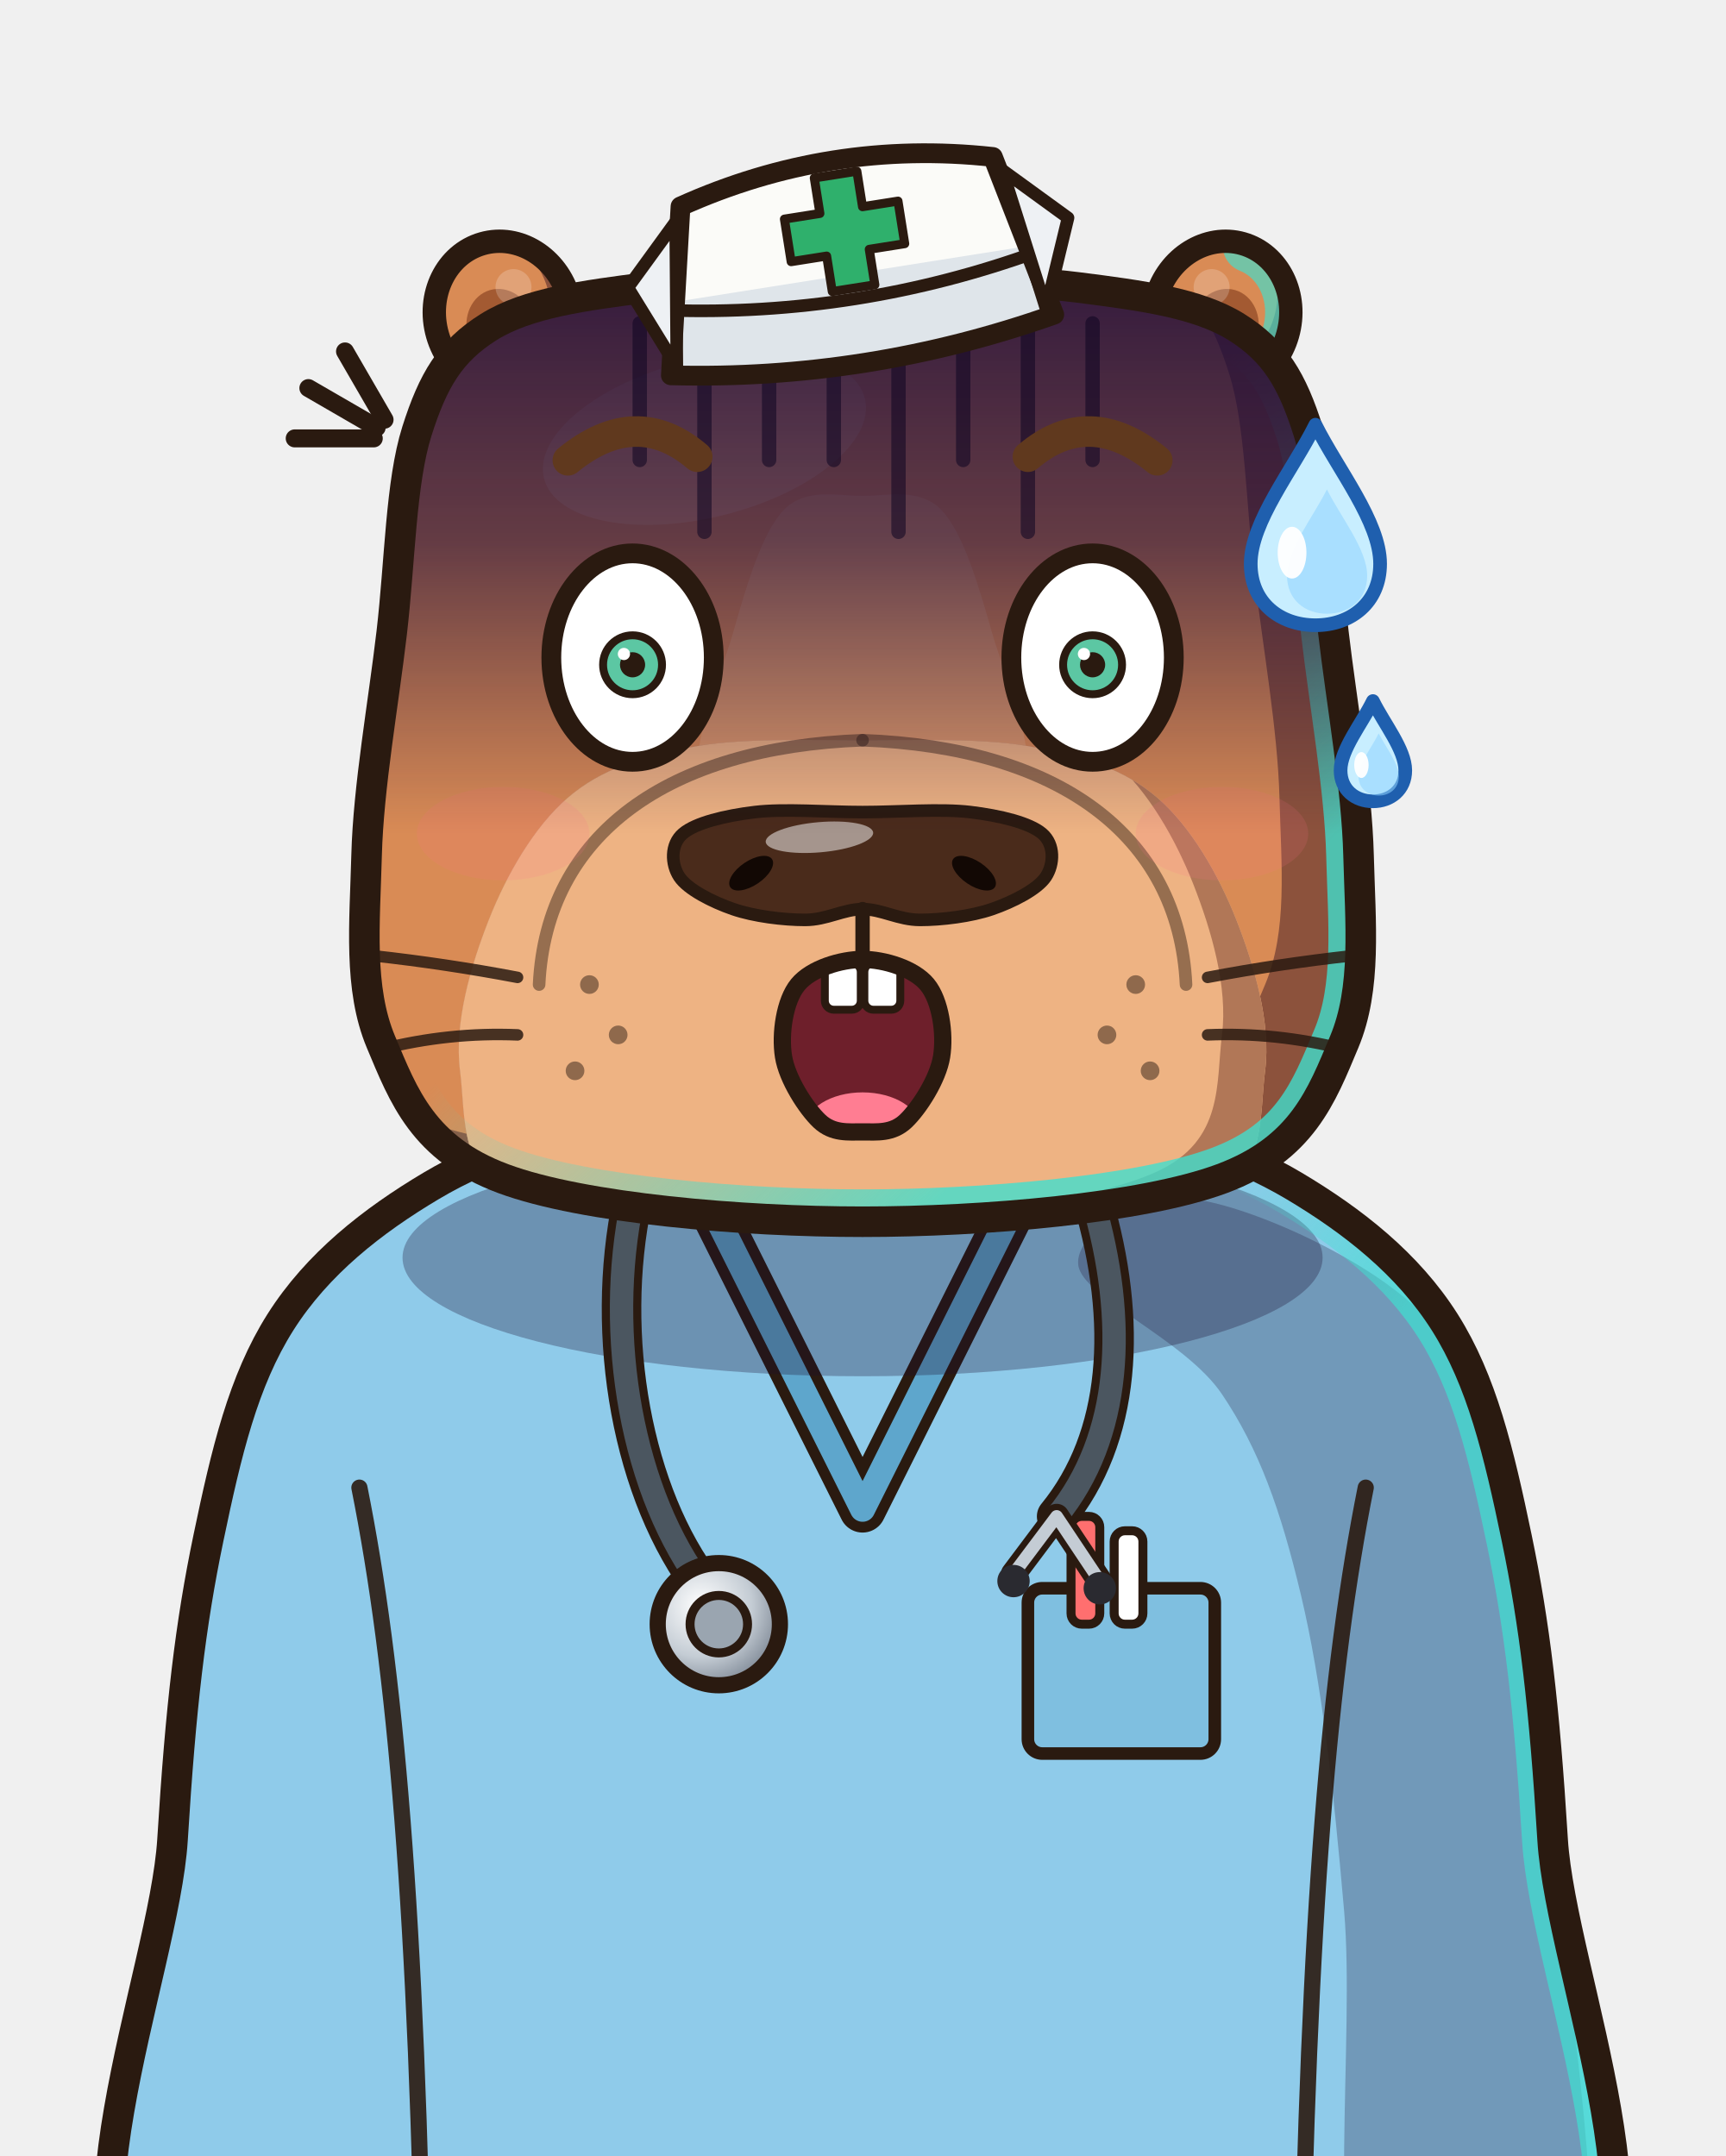
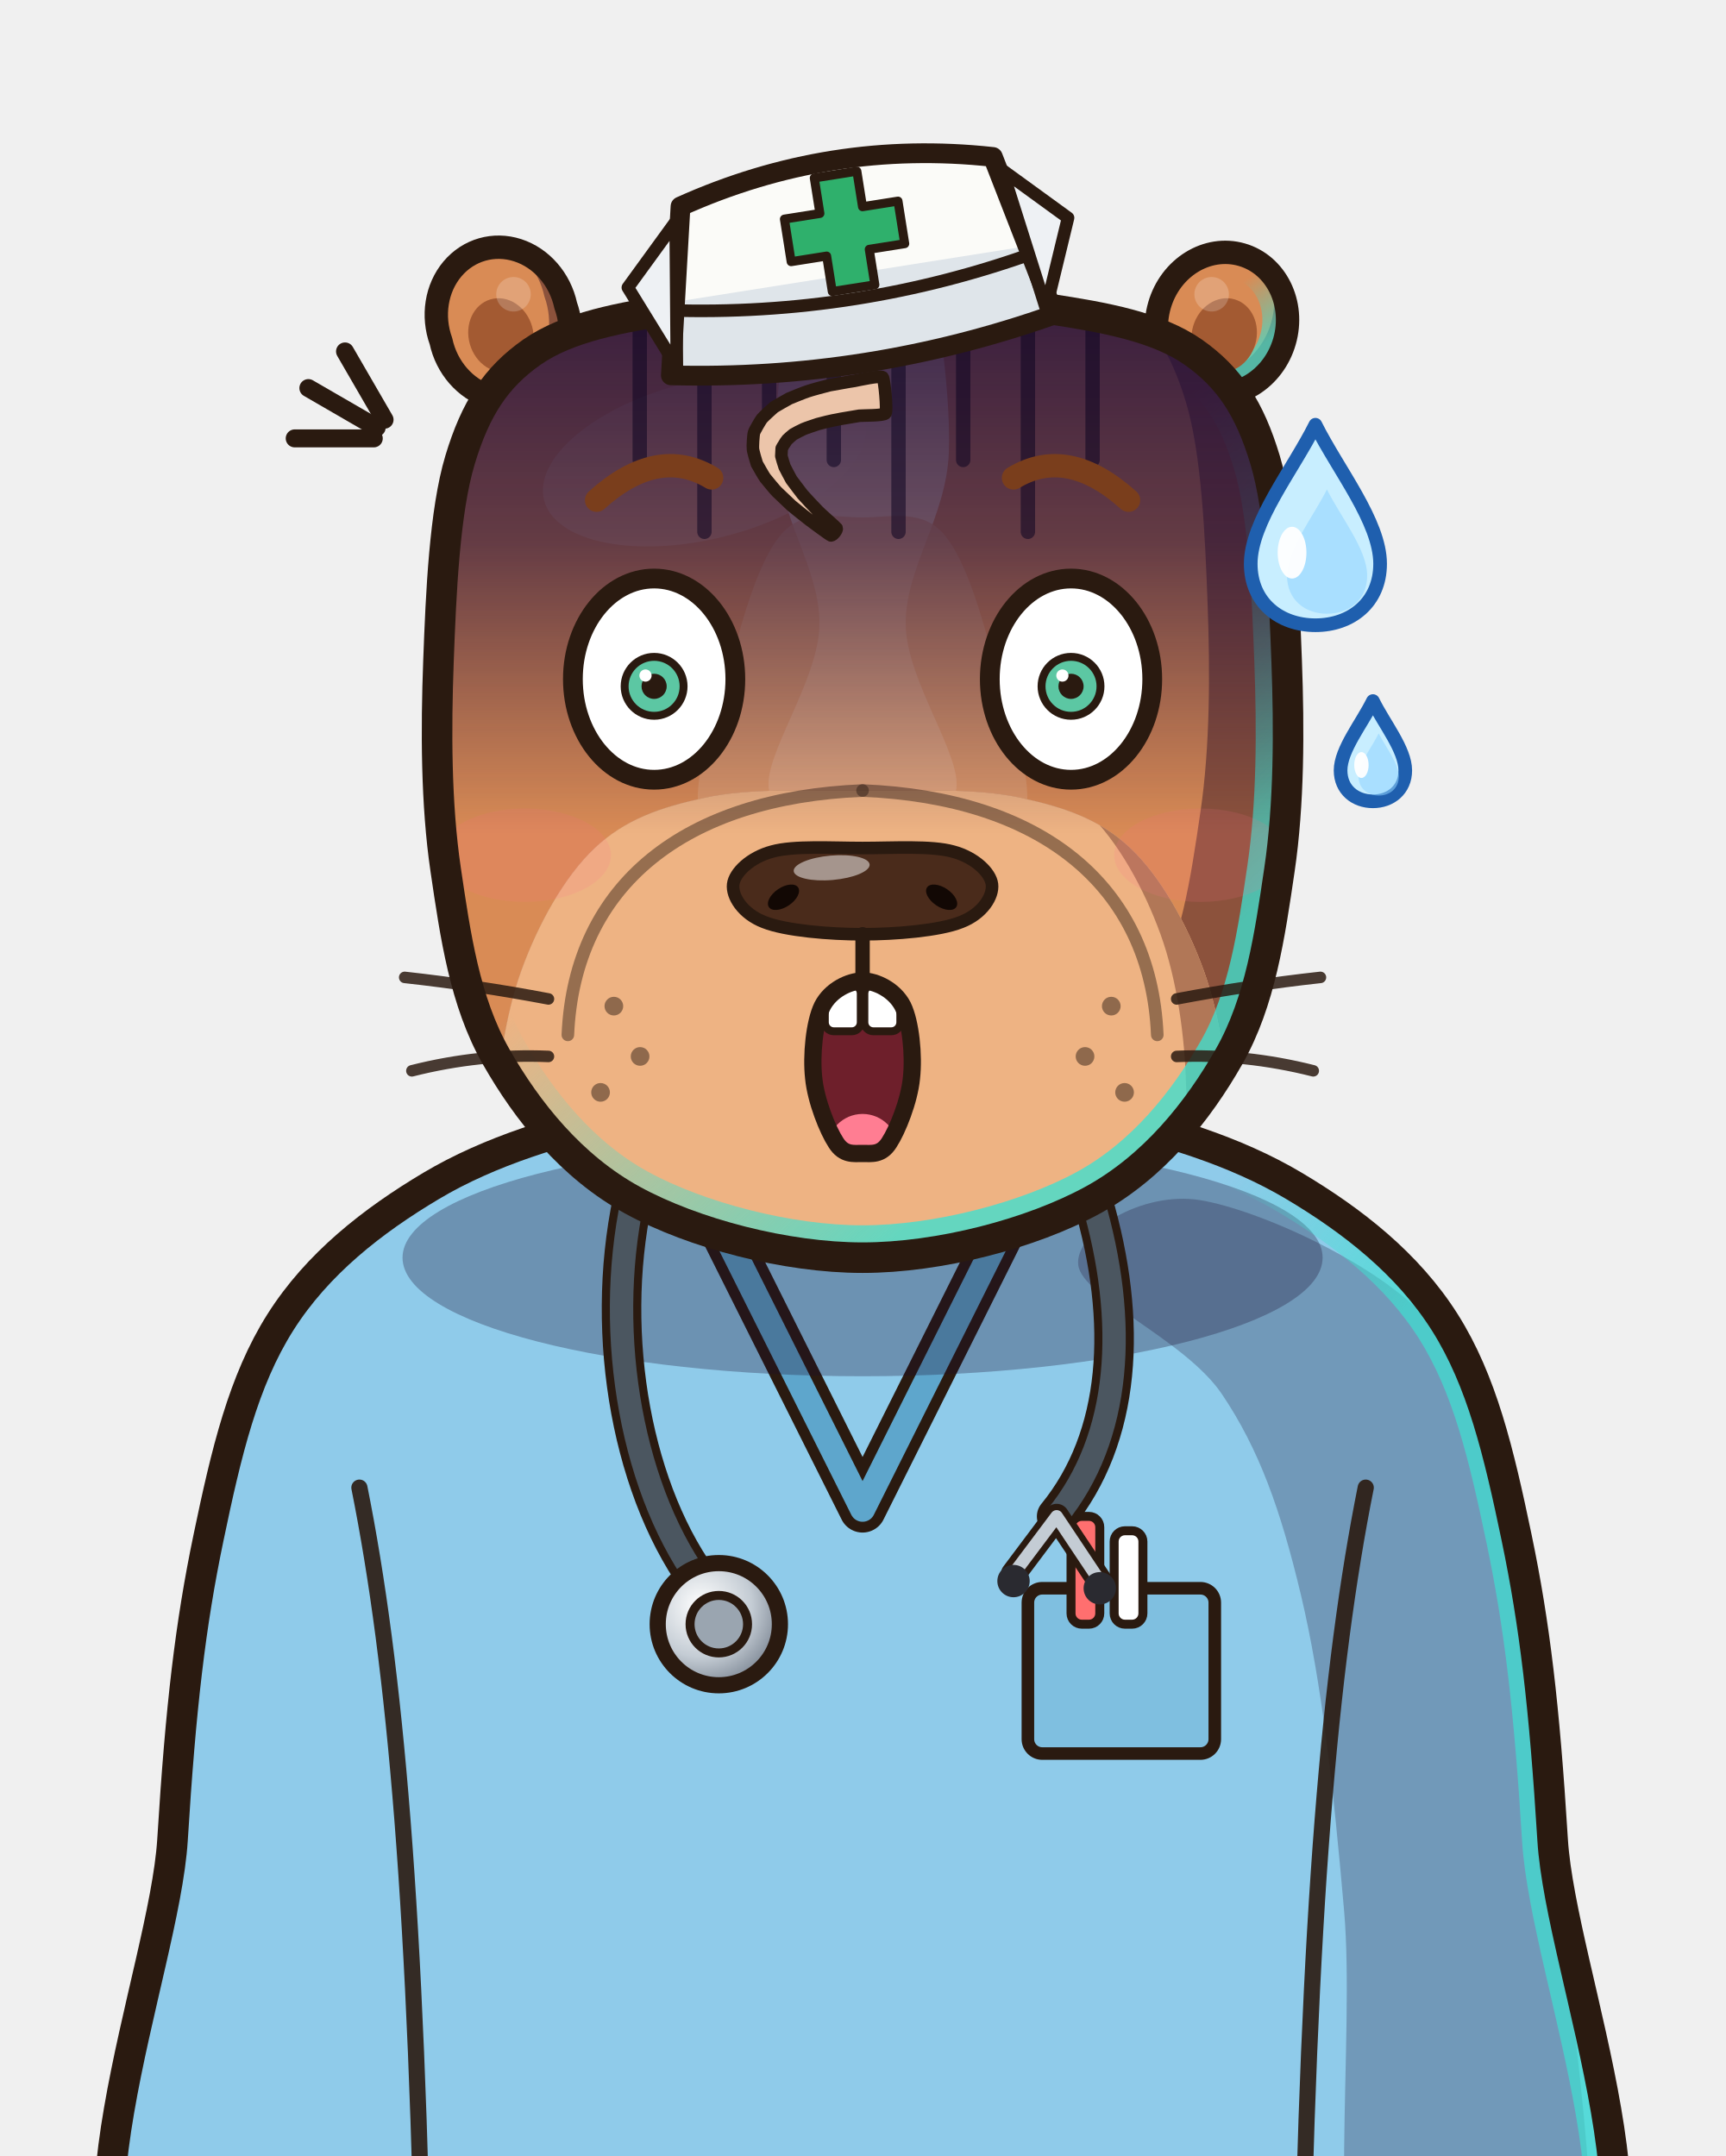
<svg xmlns="http://www.w3.org/2000/svg" width="480" height="600" viewBox="0 0 480 600">
  <defs>
    <linearGradient id="l1" x1="0" y1="0" x2="0" y2="1">
      <stop offset="0" stop-color="#0e4a36" />
      <stop offset="0.50" stop-color="#33b98c" />
      <stop offset="1" stop-color="#85d5ba" />
    </linearGradient>
    <clipPath id="k2">
      <path d="M240,292C261.3,292 284,293.7 304,298C324,302.3 343.7,308.3 360,318C376.3,327.7 391.7,339.7 402,356C412.3,372.3 417,392 422,416C427,440 429.7,462.7 432,500C434.3,537.3 468,616.7 436,640C404,663.3 305.3,640 240,640C174.7,640 76,663.3 44,640C12,616.7 45.7,537.3 48,500C50.3,462.7 53,440 58,416C63,392 67.7,372.3 78,356C88.3,339.7 103.7,327.7 120,318C136.3,308.3 156,302.3 176,298C196,293.7 218.7,292 240,292Z" />
    </clipPath>
    <linearGradient id="l3" x1="290" y1="300" x2="420" y2="400" gradientUnits="userSpaceOnUse">
      <stop offset="0" stop-color="#3ee0d0" stop-opacity="0.00" />
      <stop offset="0.30" stop-color="#3ee0d0" stop-opacity="0.00" />
      <stop offset="0.68" stop-color="#3ee0d0" stop-opacity="0.70" />
      <stop offset="1" stop-color="#3ee0d0" stop-opacity="0.70" />
    </linearGradient>
    <radialGradient id="r4" cx="0.35" cy="0.35" r="0.70">
      <stop offset="0" stop-color="#ffffff" />
      <stop offset="0.60" stop-color="#c4ccd4" />
      <stop offset="1" stop-color="#7d8794" />
    </radialGradient>
    <clipPath id="k5">
-       <path d="M121,82 A19 21 0 1 0 159,82 A19 21 0 1 0 121,82Z" />
+       <path d="M122,84 A18.1 19.9 0 1 0 158.1,84 A18.1 19.9 0 1 0 122,84Z" />
    </clipPath>
    <clipPath id="k6">
-       <path d="M321,82 A19 21 0 1 0 359,82 A19 21 0 1 0 321,82Z" />
+       <path d="M321.9,84 A18.1 19.9 0 1 0 358.1,84 A18.1 19.9 0 1 0 321.9,84Z" />
    </clipPath>
-     <clipPath id="k7">
-       <path d="M240,72C260,72 282.7,71.8 300,74C317.3,76.2 333.3,78.3 344,85C354.7,91.7 359.5,99.8 364,114C368.5,128.2 368.7,150.3 371,170C373.3,189.7 377.5,213 378,232C378.5,251 380.3,269 374,284C367.7,299 362.3,313.7 340,322C317.7,330.3 273.3,334 240,334C206.7,334 162.3,330.3 140,322C117.7,313.7 112.3,299 106,284C99.7,269 101.5,251 102,232C102.5,213 106.7,189.7 109,170C111.3,150.3 111.5,128.2 116,114C120.5,99.8 125.3,91.7 136,85C146.7,78.3 162.7,76.2 180,74C197.3,71.8 220,72 240,72Z" />
+     <linearGradient id="l7" x1="321.9" y1="64" x2="358.1" y2="92" gradientUnits="userSpaceOnUse">
+       <stop offset="0" stop-color="#3ee0d0" stop-opacity="0.00" />
+       <stop offset="0.45" stop-color="#3ee0d0" stop-opacity="0.00" />
+       <stop offset="0.83" stop-color="#3ee0d0" stop-opacity="0.70" />
+       <stop offset="1" stop-color="#3ee0d0" stop-opacity="0.70" />
+     </linearGradient>
+     <clipPath id="k8">
+       <path d="M240,78C257.3,78 276.7,77.7 292,80C307.3,82.3 322,85 332,92C342,99 347.7,107.7 352,122C356.3,136.3 357.3,159 358,178C358.7,197 358.7,217.7 356,236C353.3,254.3 350.7,272.7 342,288C333.3,303.3 321,318.7 304,328C287,337.3 261.3,344 240,344C218.7,344 193,337.3 176,328C159,318.7 146.7,303.3 138,288C129.3,272.7 126.7,254.3 124,236C121.3,217.7 121.3,197 122,178C122.7,159 123.7,136.3 128,122C132.3,107.7 138,99 148,92C158,85 172.7,82.3 188,80C203.3,77.7 222.7,78 240,78Z" />
    </clipPath>
-     <clipPath id="k8">
-       <path d="M240,200C256,200 274.3,199.3 288,202C301.7,204.7 312.7,208 322,216C331.3,224 339,237.3 344,250C349,262.7 353.7,278.7 352,292C350.3,305.3 352.7,321.3 334,330C315.3,338.7 271.3,344 240,344C208.7,344 164.7,338.7 146,330C127.3,321.3 129.7,305.3 128,292C126.3,278.7 131,262.7 136,250C141,237.3 148.7,224 158,216C167.3,208 178.3,204.7 192,202C205.7,199.3 224,200 240,200Z" />
+     <clipPath id="k9">
+       <path d="M240,214C254.6,214 271.5,213.3 283.9,216C296.3,218.7 306,222 314.5,230C323,238 330.3,251.3 334.9,264C339.5,276.7 341.7,292.7 342,306C342.3,319.3 353.9,335.3 336.9,344C319.9,352.7 272.3,358 240,358C207.7,358 160.1,352.7 143.1,344C126.1,335.3 137.7,319.3 138,306C138.3,292.7 140.5,276.7 145.1,264C149.7,251.3 157,238 165.5,230C174,222 183.7,218.7 196.1,216C208.5,213.3 225.4,214 240,214Z" />
    </clipPath>
-     <linearGradient id="l9" x1="150" y1="100" x2="360" y2="330" gradientUnits="userSpaceOnUse">
+     <linearGradient id="l10" x1="150" y1="100" x2="360" y2="330" gradientUnits="userSpaceOnUse">
      <stop offset="0" stop-color="#3ee0d0" stop-opacity="0.00" />
      <stop offset="0.40" stop-color="#3ee0d0" stop-opacity="0.00" />
      <stop offset="0.78" stop-color="#3ee0d0" stop-opacity="0.78" />
      <stop offset="1" stop-color="#3ee0d0" stop-opacity="0.78" />
    </linearGradient>
-     <clipPath id="k10">
-       <path d="M240,261C246,261 254.3,263.5 258,268C261.7,272.5 263,281.7 262,288C261,294.3 255.7,302.5 252,306C248.3,309.5 244,309 240,309C236,309 231.7,309.5 228,306C224.3,302.5 219,294.3 218,288C217,281.7 218.3,272.5 222,268C225.7,263.5 234,261 240,261Z" />
+     <clipPath id="k11">
+       <path d="M240,267C243.7,267 248.9,269.5 251.2,274C253.4,278.5 254.3,287.7 253.6,294C253,300.3 249.7,308.5 247.4,312C245.2,315.5 242.5,315 240,315C237.5,315 234.8,315.5 232.6,312C230.3,308.5 227,300.3 226.4,294C225.7,287.7 226.6,278.5 228.8,274C231.1,269.5 236.3,267 240,267Z" />
    </clipPath>
-     <linearGradient id="l11" x1="0" y1="64" x2="0" y2="226" gradientUnits="userSpaceOnUse">
+     <linearGradient id="l12" x1="0" y1="64" x2="0" y2="226" gradientUnits="userSpaceOnUse">
      <stop offset="0" stop-color="#1d0b3a" stop-opacity="0.90" />
      <stop offset="0.50" stop-color="#1d0b3a" stop-opacity="0.62" />
      <stop offset="1" stop-color="#1d0b3a" stop-opacity="0.00" />
    </linearGradient>
-     <clipPath id="k12">
+     <clipPath id="k13">
      <path d="M186,100 L196,54 Q240,42 284,54 L294,100 Q240,110 186,100 Z" />
    </clipPath>
  </defs>
  <g transform="translate(0 12)">
    <path d="M240,292C261.3,292 284,293.7 304,298C324,302.3 343.7,308.3 360,318C376.3,327.7 391.7,339.7 402,356C412.3,372.3 417,392 422,416C427,440 429.7,462.7 432,500C434.3,537.3 468,616.7 436,640C404,663.3 305.3,640 240,640C174.7,640 76,663.3 44,640C12,616.7 45.7,537.3 48,500C50.3,462.7 53,440 58,416C63,392 67.7,372.3 78,356C88.3,339.7 103.7,327.7 120,318C136.3,308.3 156,302.3 176,298C196,293.7 218.7,292 240,292Z" fill="#d98b55" />
    <g clip-path="url(#k2)">
      <rect x="-40" y="280" width="560" height="380" fill="#8fcbea" />
      <path d="M196,320 L240,408 L284,320" fill="none" stroke="#2a1a10" stroke-width="13" stroke-linejoin="round" stroke-linecap="round" />
      <path d="M196,320 L240,408 L284,320" fill="none" stroke="#5ea6cc" stroke-width="7" stroke-linejoin="round" stroke-linecap="round" />
      <rect x="286" y="430" width="52" height="46" rx="4" fill="#7fbfe0" stroke="#2a1a10" stroke-width="3.5" stroke-linejoin="round" stroke-linecap="round" />
      <rect x="298" y="410" width="8" height="30" rx="3" fill="#ff6f6f" stroke="#2a1a10" stroke-width="2.5" stroke-linejoin="round" stroke-linecap="round" />
      <rect x="310" y="414" width="8" height="26" rx="3" fill="#ffffff" stroke="#2a1a10" stroke-width="2.5" stroke-linejoin="round" stroke-linecap="round" />
      <path d="M334,322C350.3,324.7 383.7,339.7 398,356C412.3,372.3 414.3,396 420,420C425.7,444 428.7,463.3 432,500C435.3,536.7 448.7,616.7 440,640C431.3,663.3 391,660 380,640C369,620 377,554.7 374,520C371,485.3 367.7,456 362,432C356.3,408 350.3,391.3 340,376C329.7,360.7 301,349 300,340C299,331 317.7,319.3 334,322Z" fill="#1a0c2e" opacity="0.26" />
      <ellipse cx="240" cy="338" rx="128" ry="33" fill="#1a0c2e" opacity="0.30" />
      <path d="M380,402 C370,452 364,520 362,640" fill="none" stroke="#2a1a10" stroke-width="4.5" stroke-linejoin="round" stroke-linecap="round" opacity="0.90" />
      <path d="M100,402 C110,452 116,520 118,640" fill="none" stroke="#2a1a10" stroke-width="4.5" stroke-linejoin="round" stroke-linecap="round" opacity="0.90" />
      <path d="M240,292C261.3,292 284,293.7 304,298C324,302.3 343.7,308.3 360,318C376.3,327.7 391.7,339.7 402,356C412.3,372.3 417,392 422,416C427,440 429.7,462.7 432,500C434.3,537.3 468,616.7 436,640C404,663.3 305.3,640 240,640C174.7,640 76,663.3 44,640C12,616.7 45.7,537.3 48,500C50.3,462.7 53,440 58,416C63,392 67.7,372.3 78,356C88.3,339.7 103.7,327.7 120,318C136.3,308.3 156,302.3 176,298C196,293.7 218.7,292 240,292Z" fill="none" stroke="url(#l3)" stroke-width="17" stroke-linejoin="round" stroke-linecap="round" />
    </g>
    <path d="M240,292C261.3,292 284,293.7 304,298C324,302.3 343.7,308.3 360,318C376.3,327.7 391.7,339.7 402,356C412.3,372.3 417,392 422,416C427,440 429.7,462.7 432,500C434.3,537.3 468,616.7 436,640C404,663.3 305.3,640 240,640C174.7,640 76,663.3 44,640C12,616.7 45.7,537.3 48,500C50.3,462.7 53,440 58,416C63,392 67.7,372.3 78,356C88.3,339.7 103.7,327.7 120,318C136.3,308.3 156,302.3 176,298C196,293.7 218.7,292 240,292Z" fill="none" stroke="#2a1a10" stroke-width="8.5" stroke-linejoin="round" stroke-linecap="round" />
    <path d="M176,322 C168,360 176,404 196,430" fill="none" stroke="#2a1a10" stroke-width="11" stroke-linejoin="round" stroke-linecap="round" />
    <path d="M176,322 C168,360 176,404 196,430" fill="none" stroke="#4b5660" stroke-width="6.5" stroke-linejoin="round" stroke-linecap="round" />
    <path d="M304,322 C314,356 312,388 294,410" fill="none" stroke="#2a1a10" stroke-width="11" stroke-linejoin="round" stroke-linecap="round" />
    <path d="M304,322 C314,356 312,388 294,410" fill="none" stroke="#4b5660" stroke-width="6.5" stroke-linejoin="round" stroke-linecap="round" />
    <circle cx="200" cy="440" r="17" fill="url(#r4)" stroke="#2a1a10" stroke-width="4.5" stroke-linejoin="round" stroke-linecap="round" />
    <circle cx="200" cy="440" r="8" fill="#9aa5b0" stroke="#2a1a10" stroke-width="2.5" stroke-linejoin="round" stroke-linecap="round" />
    <path d="M294,410 L282,426 M294,410 L306,428" fill="none" stroke="#2a1a10" stroke-width="7" stroke-linejoin="round" stroke-linecap="round" />
    <path d="M294,410 L282,426 M294,410 L306,428" fill="none" stroke="#c4ccd4" stroke-width="3.5" stroke-linejoin="round" stroke-linecap="round" />
    <circle cx="282" cy="428" r="4.5" fill="#2a2a30" />
    <circle cx="306" cy="430" r="4.5" fill="#2a2a30" />
    <g transform="translate(0 -6) rotate(0 240 340)">
-       <g transform="rotate(-16 140 82)">
-         <ellipse cx="140" cy="82" rx="19" ry="21" fill="#8c523c" />
+       <g transform="rotate(-16 140 84)">
+         <path d="M122,84 A18.1 19.9 0 1 0 158.1,84 A18.1 19.9 0 1 0 122,84Z" fill="#8c523c" />
        <g clip-path="url(#k5)">
-           <ellipse cx="135" cy="78" rx="19" ry="21" fill="#d98b55" />
+           <path d="M122,84 A18.1 19.9 0 1 0 158.1,84 A18.1 19.9 0 1 0 122,84Z" fill="#d98b55" transform="translate(-5 -4)" />
        </g>
-         <ellipse cx="140" cy="82" rx="19" ry="21" fill="none" stroke="#2a1a10" stroke-width="6.5" stroke-linejoin="round" stroke-linecap="round" />
-         <ellipse cx="138.5" cy="85" rx="9.5" ry="11" fill="#a35a32" />
-         <ellipse cx="145" cy="75" rx="5" ry="5" fill="#ffffff" opacity="0.20" />
+         <path d="M122,84 A18.1 19.9 0 1 0 158.1,84 A18.1 19.9 0 1 0 122,84Z" fill="none" stroke="#2a1a10" stroke-width="6.5" stroke-linejoin="round" stroke-linecap="round" />
+         <ellipse cx="138.5" cy="87" rx="9" ry="10.4" fill="#a35a32" />
+         <ellipse cx="145" cy="77" rx="4.8" ry="4.8" fill="#ffffff" opacity="0.20" />
      </g>
-       <g transform="rotate(16 340 82)">
-         <ellipse cx="340" cy="82" rx="19" ry="21" fill="#8c523c" />
+       <g transform="rotate(16 340 84)">
+         <path d="M321.9,84 A18.1 19.9 0 1 0 358.1,84 A18.1 19.9 0 1 0 321.9,84Z" fill="#8c523c" />
        <g clip-path="url(#k6)">
-           <ellipse cx="335" cy="78" rx="19" ry="21" fill="#d98b55" />
+           <path d="M321.9,84 A18.1 19.9 0 1 0 358.1,84 A18.1 19.9 0 1 0 321.9,84Z" fill="#d98b55" transform="translate(-5 -4)" />
+           <path d="M321.9,84 A18.1 19.9 0 1 0 358.1,84 A18.1 19.9 0 1 0 321.9,84Z" fill="none" stroke="url(#l7)" stroke-width="14" stroke-linejoin="round" stroke-linecap="round" />
        </g>
-         <g clip-path="url(#k6)">
-           <path d="M342,61 A19 21 0 0 1 350,100" fill="none" stroke="#3ee0d0" stroke-width="15" stroke-linejoin="round" stroke-linecap="round" opacity="0.65" />
-         </g>
-         <ellipse cx="340" cy="82" rx="19" ry="21" fill="none" stroke="#2a1a10" stroke-width="6.5" stroke-linejoin="round" stroke-linecap="round" />
-         <ellipse cx="341.5" cy="85" rx="9.5" ry="11" fill="#a35a32" />
-         <ellipse cx="335" cy="75" rx="5" ry="5" fill="#ffffff" opacity="0.20" />
+         <path d="M321.9,84 A18.1 19.9 0 1 0 358.1,84 A18.1 19.9 0 1 0 321.9,84Z" fill="none" stroke="#2a1a10" stroke-width="6.5" stroke-linejoin="round" stroke-linecap="round" />
+         <ellipse cx="341.5" cy="87" rx="9" ry="10.4" fill="#a35a32" />
+         <ellipse cx="335" cy="77" rx="4.8" ry="4.8" fill="#ffffff" opacity="0.20" />
      </g>
-       <path d="M240,72C260,72 282.7,71.8 300,74C317.3,76.2 333.3,78.3 344,85C354.7,91.7 359.5,99.8 364,114C368.5,128.2 368.7,150.3 371,170C373.3,189.7 377.5,213 378,232C378.5,251 380.3,269 374,284C367.7,299 362.3,313.7 340,322C317.7,330.3 273.3,334 240,334C206.7,334 162.3,330.3 140,322C117.7,313.7 112.3,299 106,284C99.7,269 101.5,251 102,232C102.5,213 106.7,189.7 109,170C111.3,150.3 111.5,128.2 116,114C120.5,99.8 125.3,91.7 136,85C146.7,78.3 162.7,76.2 180,74C197.3,71.8 220,72 240,72Z" fill="#8c523c" />
-       <g clip-path="url(#k7)">
-         <path d="M240,72C260,72 282.7,71.8 300,74C317.3,76.2 333.3,78.3 344,85C354.7,91.7 359.5,99.8 364,114C368.5,128.2 368.7,150.3 371,170C373.3,189.7 377.5,213 378,232C378.5,251 380.3,269 374,284C367.7,299 362.3,313.7 340,322C317.7,330.3 273.3,334 240,334C206.7,334 162.3,330.3 140,322C117.7,313.7 112.3,299 106,284C99.7,269 101.5,251 102,232C102.5,213 106.7,189.7 109,170C111.3,150.3 111.5,128.2 116,114C120.5,99.8 125.3,91.7 136,85C146.7,78.3 162.7,76.2 180,74C197.3,71.8 220,72 240,72Z" fill="#d98b55" transform="translate(-22 -16)" />
-         <ellipse cx="196" cy="116" rx="46" ry="22" fill="#ffffff" opacity="0.16" transform="rotate(-14 196 116)" />
+       <path d="M240,78C257.3,78 276.7,77.7 292,80C307.3,82.3 322,85 332,92C342,99 347.7,107.7 352,122C356.3,136.3 357.3,159 358,178C358.7,197 358.7,217.7 356,236C353.3,254.3 350.7,272.7 342,288C333.3,303.3 321,318.7 304,328C287,337.3 261.3,344 240,344C218.7,344 193,337.3 176,328C159,318.7 146.7,303.3 138,288C129.3,272.7 126.7,254.3 124,236C121.3,217.7 121.3,197 122,178C122.7,159 123.7,136.3 128,122C132.3,107.7 138,99 148,92C158,85 172.7,82.3 188,80C203.3,77.7 222.7,78 240,78Z" fill="#8c523c" />
+       <g clip-path="url(#k8)">
+         <path d="M240,78C257.3,78 276.7,77.7 292,80C307.3,82.3 322,85 332,92C342,99 347.7,107.7 352,122C356.3,136.3 357.3,159 358,178C358.7,197 358.7,217.7 356,236C353.3,254.3 350.7,272.7 342,288C333.3,303.3 321,318.7 304,328C287,337.3 261.3,344 240,344C218.7,344 193,337.3 176,328C159,318.7 146.7,303.3 138,288C129.3,272.7 126.7,254.3 124,236C121.3,217.7 121.3,197 122,178C122.7,159 123.7,136.3 128,122C132.3,107.7 138,99 148,92C158,85 172.7,82.3 188,80C203.3,77.7 222.7,78 240,78Z" fill="#d98b55" transform="translate(-22 -16)" />
+         <ellipse cx="196" cy="122" rx="46" ry="22" fill="#ffffff" opacity="0.16" transform="rotate(-14 196 122)" />
+         <path d="M240,56C245.3,56 252,49.3 256,60C260,70.7 264.7,102 264,120C263.3,138 251.7,152.3 252,168C252.3,183.7 268,204.7 266,214C264,223.3 248.7,224 240,224C231.3,224 216,223.3 214,214C212,204.7 227.7,183.7 228,168C228.3,152.3 216.7,138 216,120C215.3,102 220,70.7 224,60C228,49.3 234.7,56 240,56Z" fill="#ecc5aa" opacity="0.90" />
      </g>
-       <g clip-path="url(#k7)">
-         <path d="M240,132C247.3,132 256,129.7 262,136C268,142.3 272.3,157 276,170C279.7,183 290,205.3 284,214C278,222.7 254.7,222 240,222C225.3,222 202,222.7 196,214C190,205.3 200.3,183 204,170C207.7,157 212,142.3 218,136C224,129.7 232.7,132 240,132Z" fill="#df9e70" opacity="0.75" />
+       <g clip-path="url(#k8)">
+         <path d="M240,138C247.3,138 256,135.7 262,142C268,148.3 272.3,162.3 276,176C279.7,189.7 290,214.7 284,224C278,233.3 254.7,232 240,232C225.3,232 202,233.3 196,224C190,214.7 200.3,189.7 204,176C207.7,162.3 212,148.3 218,142C224,135.7 232.7,138 240,138Z" fill="#df9e70" opacity="0.75" />
      </g>
-       <g clip-path="url(#k7)">
-         <path d="M240,200C256,200 274.3,199.3 288,202C301.7,204.7 312.7,208 322,216C331.3,224 339,237.3 344,250C349,262.7 353.7,278.7 352,292C350.3,305.3 352.7,321.3 334,330C315.3,338.7 271.3,344 240,344C208.7,344 164.7,338.7 146,330C127.3,321.3 129.7,305.3 128,292C126.3,278.7 131,262.7 136,250C141,237.3 148.7,224 158,216C167.3,208 178.3,204.7 192,202C205.7,199.3 224,200 240,200Z" fill="#eeb383" />
-         <g clip-path="url(#k8)">
-           <path d="M240,200C256,200 274.3,199.3 288,202C301.7,204.7 312.7,208 322,216C331.3,224 339,237.3 344,250C349,262.7 353.7,278.7 352,292C350.3,305.3 352.7,321.3 334,330C315.3,338.7 271.3,344 240,344C208.7,344 164.7,338.7 146,330C127.3,321.3 129.7,305.3 128,292C126.3,278.7 131,262.7 136,250C141,237.3 148.7,224 158,216C167.3,208 178.3,204.7 192,202C205.7,199.3 224,200 240,200Z" fill="#b17757" />
-           <path d="M240,200C256,200 274.3,199.3 288,202C301.7,204.7 312.7,208 322,216C331.3,224 339,237.3 344,250C349,262.7 353.7,278.7 352,292C350.3,305.3 352.7,321.3 334,330C315.3,338.7 271.3,344 240,344C208.7,344 164.7,338.7 146,330C127.3,321.3 129.7,305.3 128,292C126.3,278.7 131,262.7 136,250C141,237.3 148.7,224 158,216C167.3,208 178.3,204.7 192,202C205.7,199.3 224,200 240,200Z" fill="#eeb383" transform="translate(-12 -10)" />
+       <g clip-path="url(#k8)">
+         <path d="M240,214C254.6,214 271.5,213.3 283.9,216C296.3,218.7 306,222 314.5,230C323,238 330.3,251.3 334.9,264C339.5,276.7 341.7,292.7 342,306C342.3,319.3 353.9,335.3 336.9,344C319.9,352.7 272.3,358 240,358C207.7,358 160.1,352.7 143.1,344C126.1,335.3 137.7,319.3 138,306C138.3,292.7 140.5,276.7 145.1,264C149.7,251.3 157,238 165.5,230C174,222 183.7,218.7 196.1,216C208.5,213.3 225.4,214 240,214Z" fill="#eeb383" />
+         <g clip-path="url(#k9)">
+           <path d="M240,214C254.6,214 271.5,213.3 283.9,216C296.3,218.7 306,222 314.5,230C323,238 330.3,251.3 334.9,264C339.5,276.7 341.7,292.7 342,306C342.3,319.3 353.9,335.3 336.9,344C319.9,352.7 272.3,358 240,358C207.7,358 160.1,352.7 143.1,344C126.1,335.3 137.7,319.3 138,306C138.3,292.7 140.5,276.7 145.1,264C149.7,251.3 157,238 165.5,230C174,222 183.7,218.7 196.1,216C208.5,213.3 225.4,214 240,214Z" fill="#b17757" />
+           <path d="M240,214C254.6,214 271.5,213.3 283.9,216C296.3,218.7 306,222 314.5,230C323,238 330.3,251.3 334.9,264C339.5,276.7 341.7,292.7 342,306C342.3,319.3 353.9,335.3 336.9,344C319.9,352.7 272.3,358 240,358C207.7,358 160.1,352.7 143.1,344C126.1,335.3 137.7,319.3 138,306C138.3,292.7 140.5,276.7 145.1,264C149.7,251.3 157,238 165.5,230C174,222 183.7,218.7 196.1,216C208.5,213.3 225.4,214 240,214Z" fill="#eeb383" transform="translate(-12 -10)" />
        </g>
      </g>
-       <path d="M150,268 C152,226 186,202 240,200" fill="none" stroke="#2a1a10" stroke-width="3.5" stroke-linejoin="round" stroke-linecap="round" opacity="0.45" />
-       <path d="M330,268 C328,226 294,202 240,200" fill="none" stroke="#2a1a10" stroke-width="3.5" stroke-linejoin="round" stroke-linecap="round" opacity="0.45" />
-       <g clip-path="url(#k7)">
-         <path d="M240,72C260,72 282.7,71.8 300,74C317.3,76.2 333.3,78.3 344,85C354.7,91.7 359.5,99.8 364,114C368.5,128.2 368.7,150.3 371,170C373.3,189.7 377.5,213 378,232C378.5,251 380.3,269 374,284C367.7,299 362.3,313.7 340,322C317.7,330.3 273.3,334 240,334C206.7,334 162.3,330.3 140,322C117.7,313.7 112.3,299 106,284C99.7,269 101.5,251 102,232C102.5,213 106.7,189.7 109,170C111.3,150.3 111.5,128.2 116,114C120.5,99.8 125.3,91.7 136,85C146.7,78.3 162.7,76.2 180,74C197.3,71.8 220,72 240,72Z" fill="none" stroke="url(#l9)" stroke-width="18" stroke-linejoin="round" stroke-linecap="round" />
+       <path d="M158,282 C159.8,240 190.8,216 240,214" fill="none" stroke="#2a1a10" stroke-width="3.5" stroke-linejoin="round" stroke-linecap="round" opacity="0.45" />
+       <path d="M322,282 C320.2,240 289.2,216 240,214" fill="none" stroke="#2a1a10" stroke-width="3.5" stroke-linejoin="round" stroke-linecap="round" opacity="0.45" />
+       <g clip-path="url(#k8)">
+         <path d="M240,78C257.3,78 276.7,77.7 292,80C307.3,82.3 322,85 332,92C342,99 347.7,107.7 352,122C356.3,136.3 357.3,159 358,178C358.7,197 358.7,217.7 356,236C353.3,254.3 350.7,272.7 342,288C333.3,303.3 321,318.7 304,328C287,337.3 261.3,344 240,344C218.7,344 193,337.3 176,328C159,318.7 146.7,303.3 138,288C129.3,272.7 126.7,254.3 124,236C121.3,217.7 121.3,197 122,178C122.7,159 123.7,136.3 128,122C132.3,107.7 138,99 148,92C158,85 172.7,82.3 188,80C203.3,77.7 222.7,78 240,78Z" fill="none" stroke="url(#l10)" stroke-width="18" stroke-linejoin="round" stroke-linecap="round" />
      </g>
-       <ellipse cx="140" cy="226" rx="24" ry="13" fill="#ff6f8c" opacity="0.14" />
-       <ellipse cx="340" cy="226" rx="24" ry="13" fill="#ff6f8c" opacity="0.14" />
-       <path d="M144,266 Q124,262.2 104,260" fill="none" stroke="#2a1a10" stroke-width="3.2" stroke-linejoin="round" stroke-linecap="round" opacity="0.85" />
-       <path d="M144,282 Q125,281.2 106,286" fill="none" stroke="#2a1a10" stroke-width="3.2" stroke-linejoin="round" stroke-linecap="round" opacity="0.85" />
-       <circle cx="164" cy="268" r="2.6" fill="#8f694c" />
-       <circle cx="172" cy="282" r="2.6" fill="#8f694c" />
-       <circle cx="160" cy="292" r="2.6" fill="#8f694c" />
-       <path d="M336,266 Q356,262.2 376,260" fill="none" stroke="#2a1a10" stroke-width="3.2" stroke-linejoin="round" stroke-linecap="round" opacity="0.85" />
-       <path d="M336,282 Q355,281.2 374,286" fill="none" stroke="#2a1a10" stroke-width="3.2" stroke-linejoin="round" stroke-linecap="round" opacity="0.85" />
-       <circle cx="316" cy="268" r="2.6" fill="#8f694c" />
-       <circle cx="308" cy="282" r="2.6" fill="#8f694c" />
-       <circle cx="320" cy="292" r="2.6" fill="#8f694c" />
-       <path d="M240,220C250,220 261.7,219 270,220C278.3,221 286.5,223 290,226C293.5,229 293.3,234.5 291,238C288.7,241.5 281.8,245 276,247C270.2,249 262,250 256,250C250,250 245.3,247 240,247C234.7,247 230,250 224,250C218,250 209.8,249 204,247C198.2,245 191.3,241.5 189,238C186.7,234.5 186.5,229 190,226C193.5,223 201.7,221 210,220C218.3,219 230,220 240,220Z" fill="#4a2b1b" stroke="#2a1a10" stroke-width="3.5" stroke-linejoin="round" stroke-linecap="round" />
-       <ellipse cx="228" cy="227" rx="15" ry="4.2" fill="#ffffff" opacity="0.50" transform="rotate(-5 228 227)" />
-       <ellipse cx="209" cy="237" rx="7" ry="3.4" fill="#120804" transform="rotate(-34 209 237)" />
-       <ellipse cx="271" cy="237" rx="7" ry="3.4" fill="#120804" transform="rotate(34 271 237)" />
-       <path d="M240,247 L240,259" fill="none" stroke="#2a1a10" stroke-width="4" stroke-linejoin="round" stroke-linecap="round" />
-       <path d="M240,261C246,261 254.3,263.5 258,268C261.7,272.5 263,281.7 262,288C261,294.3 255.7,302.5 252,306C248.3,309.5 244,309 240,309C236,309 231.7,309.5 228,306C224.3,302.5 219,294.3 218,288C217,281.7 218.3,272.5 222,268C225.7,263.5 234,261 240,261Z" fill="#6e1f2b" />
-       <g clip-path="url(#k10)">
-         <ellipse cx="240" cy="308" rx="16" ry="10" fill="#ff7d92" />
+       <ellipse cx="146" cy="232" rx="24" ry="13" fill="#ff6f8c" opacity="0.14" />
+       <ellipse cx="334" cy="232" rx="24" ry="13" fill="#ff6f8c" opacity="0.14" />
+       <path d="M152.6,272 Q132.6,268.2 112.6,266" fill="none" stroke="#2a1a10" stroke-width="3.2" stroke-linejoin="round" stroke-linecap="round" opacity="0.85" />
+       <path d="M152.6,288 Q133.6,287.2 114.6,292" fill="none" stroke="#2a1a10" stroke-width="3.2" stroke-linejoin="round" stroke-linecap="round" opacity="0.85" />
+       <circle cx="170.8" cy="274" r="2.6" fill="#8f694c" />
+       <circle cx="178.1" cy="288" r="2.6" fill="#8f694c" />
+       <circle cx="167.1" cy="298" r="2.6" fill="#8f694c" />
+       <path d="M327.4,272 Q347.4,268.2 367.4,266" fill="none" stroke="#2a1a10" stroke-width="3.2" stroke-linejoin="round" stroke-linecap="round" opacity="0.85" />
+       <path d="M327.4,288 Q346.4,287.2 365.4,292" fill="none" stroke="#2a1a10" stroke-width="3.2" stroke-linejoin="round" stroke-linecap="round" opacity="0.85" />
+       <circle cx="309.2" cy="274" r="2.6" fill="#8f694c" />
+       <circle cx="301.9" cy="288" r="2.6" fill="#8f694c" />
+       <circle cx="312.9" cy="298" r="2.6" fill="#8f694c" />
+       <path d="M240,230C248.4,230 259.2,229.3 265.2,231C271.2,232.6 275.6,236.8 276,240.1C276.4,243.4 273.4,248.3 267.4,250.6C261.4,253 249.1,254 240,254C230.9,254 218.6,253 212.6,250.6C206.6,248.3 203.6,243.4 204,240.1C204.4,236.8 208.8,232.6 214.8,231C220.8,229.3 231.6,230 240,230Z" fill="#4a2b1b" stroke="#2a1a10" stroke-width="3.5" stroke-linejoin="round" stroke-linecap="round" />
+       <ellipse cx="231.4" cy="235.5" rx="10.6" ry="3.4" fill="#ffffff" opacity="0.50" transform="rotate(-5 231.4 235.5)" />
+       <ellipse cx="218" cy="243.7" rx="4.9" ry="2.7" fill="#120804" transform="rotate(-34 218 243.7)" />
+       <ellipse cx="262" cy="243.7" rx="4.9" ry="2.7" fill="#120804" transform="rotate(34 262 243.7)" />
+       <path d="M240,254 L240,265" fill="none" stroke="#2a1a10" stroke-width="4" stroke-linejoin="round" stroke-linecap="round" />
+       <path d="M240,267C243.7,267 248.9,269.5 251.2,274C253.4,278.5 254.3,287.7 253.6,294C253,300.3 249.7,308.5 247.4,312C245.2,315.5 242.5,315 240,315C237.5,315 234.8,315.5 232.6,312C230.3,308.5 227,300.3 226.4,294C225.7,287.7 226.6,278.5 228.8,274C231.1,269.5 236.3,267 240,267Z" fill="#6e1f2b" />
+       <g clip-path="url(#k11)">
+         <ellipse cx="240" cy="314" rx="9.9" ry="10" fill="#ff7d92" />
      </g>
-       <g clip-path="url(#k10)">
-         <rect x="229.5" y="262" width="10" height="13" rx="2.5" fill="#ffffff" stroke="#2a1a10" stroke-width="2.2" stroke-linejoin="round" stroke-linecap="round" />
-         <rect x="240.5" y="262" width="10" height="13" rx="2.5" fill="#ffffff" stroke="#2a1a10" stroke-width="2.2" stroke-linejoin="round" stroke-linecap="round" />
+       <g clip-path="url(#k11)">
+         <rect x="229.5" y="268" width="10" height="13" rx="2.5" fill="#ffffff" stroke="#2a1a10" stroke-width="2.2" stroke-linejoin="round" stroke-linecap="round" />
+         <rect x="240.5" y="268" width="10" height="13" rx="2.5" fill="#ffffff" stroke="#2a1a10" stroke-width="2.2" stroke-linejoin="round" stroke-linecap="round" />
      </g>
-       <path d="M240,261C246,261 254.3,263.5 258,268C261.7,272.5 263,281.7 262,288C261,294.3 255.7,302.5 252,306C248.3,309.5 244,309 240,309C236,309 231.7,309.5 228,306C224.3,302.5 219,294.3 218,288C217,281.7 218.3,272.5 222,268C225.7,263.5 234,261 240,261Z" fill="none" stroke="#2a1a10" stroke-width="4.8" stroke-linejoin="round" stroke-linecap="round" />
-       <g clip-path="url(#k7)">
-         <rect x="60" y="40" width="360" height="190" fill="url(#l11)" />
+       <path d="M240,267C243.7,267 248.9,269.5 251.2,274C253.4,278.5 254.3,287.7 253.6,294C253,300.3 249.7,308.5 247.4,312C245.2,315.5 242.5,315 240,315C237.5,315 234.8,315.5 232.6,312C230.3,308.5 227,300.3 226.4,294C225.7,287.7 226.6,278.5 228.8,274C231.1,269.5 236.3,267 240,267Z" fill="none" stroke="#2a1a10" stroke-width="4.8" stroke-linejoin="round" stroke-linecap="round" />
+       <g clip-path="url(#k8)">
+         <rect x="60" y="40" width="360" height="190" fill="url(#l12)" />
        <path d="M178,84 L178,122" fill="none" stroke="#0c0420" stroke-width="4" stroke-linejoin="round" stroke-linecap="round" opacity="0.55" />
        <path d="M196,84 L196,142" fill="none" stroke="#0c0420" stroke-width="4" stroke-linejoin="round" stroke-linecap="round" opacity="0.55" />
        <path d="M214,84 L214,122" fill="none" stroke="#0c0420" stroke-width="4" stroke-linejoin="round" stroke-linecap="round" opacity="0.55" />
        <path d="M232,84 L232,122" fill="none" stroke="#0c0420" stroke-width="4" stroke-linejoin="round" stroke-linecap="round" opacity="0.55" />
        <path d="M250,84 L250,142" fill="none" stroke="#0c0420" stroke-width="4" stroke-linejoin="round" stroke-linecap="round" opacity="0.55" />
        <path d="M268,84 L268,122" fill="none" stroke="#0c0420" stroke-width="4" stroke-linejoin="round" stroke-linecap="round" opacity="0.55" />
        <path d="M286,84 L286,142" fill="none" stroke="#0c0420" stroke-width="4" stroke-linejoin="round" stroke-linecap="round" opacity="0.55" />
        <path d="M304,84 L304,122" fill="none" stroke="#0c0420" stroke-width="4" stroke-linejoin="round" stroke-linecap="round" opacity="0.55" />
      </g>
-       <ellipse cx="176" cy="177" rx="22.6" ry="29" fill="#ffffff" stroke="#2a1a10" stroke-width="5.5" stroke-linejoin="round" stroke-linecap="round" />
-       <circle cx="176" cy="179" r="8.2" fill="#5cc7a3" stroke="#2a1a10" stroke-width="2.2" stroke-linejoin="round" stroke-linecap="round" />
-       <circle cx="176" cy="179" r="3.5" fill="#2a1a10" />
-       <circle cx="173.6" cy="176" r="1.7" fill="#ffffff" />
-       <ellipse cx="304" cy="177" rx="22.6" ry="29" fill="#ffffff" stroke="#2a1a10" stroke-width="5.5" stroke-linejoin="round" stroke-linecap="round" />
-       <circle cx="304" cy="179" r="8.2" fill="#5cc7a3" stroke="#2a1a10" stroke-width="2.2" stroke-linejoin="round" stroke-linecap="round" />
-       <circle cx="304" cy="179" r="3.5" fill="#2a1a10" />
-       <circle cx="301.6" cy="176" r="1.7" fill="#ffffff" />
-       <path d="M158,122.1 Q177,106.6 194,121.1" fill="none" stroke="#60391e" stroke-width="8.5" stroke-linejoin="round" stroke-linecap="round" />
-       <path d="M322,122.1 Q303,106.6 286,121.1" fill="none" stroke="#60391e" stroke-width="8.5" stroke-linejoin="round" stroke-linecap="round" />
-       <path d="M240,72C260,72 282.7,71.8 300,74C317.3,76.2 333.3,78.3 344,85C354.7,91.7 359.5,99.8 364,114C368.5,128.2 368.7,150.3 371,170C373.3,189.7 377.5,213 378,232C378.5,251 380.3,269 374,284C367.7,299 362.3,313.7 340,322C317.7,330.3 273.3,334 240,334C206.7,334 162.3,330.3 140,322C117.7,313.7 112.3,299 106,284C99.7,269 101.5,251 102,232C102.5,213 106.7,189.7 109,170C111.3,150.3 111.5,128.2 116,114C120.5,99.8 125.3,91.7 136,85C146.7,78.3 162.7,76.2 180,74C197.3,71.8 220,72 240,72Z" fill="none" stroke="#2a1a10" stroke-width="8.5" stroke-linejoin="round" stroke-linecap="round" />
+       <ellipse cx="182" cy="183" rx="22.6" ry="28" fill="#ffffff" stroke="#2a1a10" stroke-width="5.5" stroke-linejoin="round" stroke-linecap="round" />
+       <circle cx="182" cy="185" r="8.2" fill="#5cc7a3" stroke="#2a1a10" stroke-width="2.2" stroke-linejoin="round" stroke-linecap="round" />
+       <circle cx="182" cy="185" r="3.5" fill="#2a1a10" />
+       <circle cx="179.6" cy="182" r="1.7" fill="#ffffff" />
+       <ellipse cx="298" cy="183" rx="22.6" ry="28" fill="#ffffff" stroke="#2a1a10" stroke-width="5.5" stroke-linejoin="round" stroke-linecap="round" />
+       <circle cx="298" cy="185" r="8.2" fill="#5cc7a3" stroke="#2a1a10" stroke-width="2.2" stroke-linejoin="round" stroke-linecap="round" />
+       <circle cx="298" cy="185" r="3.5" fill="#2a1a10" />
+       <circle cx="295.6" cy="182" r="1.7" fill="#ffffff" />
+       <path d="M166,133.2 Q183,117.9 198,127" fill="none" stroke="#7a3e1c" stroke-width="6.5" stroke-linejoin="round" stroke-linecap="round" />
+       <path d="M314,133.2 Q297,117.9 282,127" fill="none" stroke="#7a3e1c" stroke-width="6.5" stroke-linejoin="round" stroke-linecap="round" />
+       <path d="M240,78C257.3,78 276.7,77.7 292,80C307.3,82.3 322,85 332,92C342,99 347.7,107.7 352,122C356.3,136.3 357.3,159 358,178C358.7,197 358.7,217.7 356,236C353.3,254.3 350.7,272.7 342,288C333.3,303.3 321,318.7 304,328C287,337.3 261.3,344 240,344C218.7,344 193,337.3 176,328C159,318.7 146.7,303.3 138,288C129.3,272.7 126.7,254.3 124,236C121.3,217.7 121.3,197 122,178C122.7,159 123.7,136.3 128,122C132.3,107.7 138,99 148,92C158,85 172.7,82.3 188,80C203.3,77.7 222.7,78 240,78Z" fill="none" stroke="#2a1a10" stroke-width="8.5" stroke-linejoin="round" stroke-linecap="round" />
+       <path d="M245.6,99C245,98.4 238.7,99.8 237.7,100C236.7,100.1 231.6,101.1 230.8,101.2C229.9,101.4 225.5,102.6 224.7,102.9C224,103.1 220.3,104.6 219.6,104.9C219,105.2 215.9,107 215.4,107.3C214.9,107.7 212.4,110 212,110.5C211.6,111 209.9,113.9 209.8,114.4C209.6,115 209.4,118.3 209.5,118.9C209.5,119.5 210.4,122.5 210.6,123.1C210.9,123.6 212.5,126.5 212.9,127C213.3,127.5 215.6,130.3 216.1,130.8C216.6,131.3 219.6,134.1 220.2,134.7C220.8,135.2 224.5,138.2 225.2,138.7C226,139.3 230.7,142.8 231.2,143C231.7,143.1 233,141.5 232.8,141C232.5,140.6 228.1,136.8 227.5,136.1C226.9,135.5 223.8,132.2 223.3,131.6C222.8,131 220.6,128 220.2,127.5C219.9,127 218.5,124.3 218.3,123.9C218.1,123.4 217.5,121.3 217.4,120.9C217.4,120.6 217.5,119.1 217.5,118.8C217.6,118.6 218.1,117.7 218.2,117.6C218.3,117.4 218.9,116.5 219,116.4C219.2,116.2 220.4,115.1 220.7,114.9C221,114.7 223.1,113.6 223.6,113.4C224,113.2 227,112.2 227.6,112C228.2,111.8 232,110.9 232.8,110.8C233.5,110.6 238.1,109.9 239.1,109.7C240,109.6 246,109.7 246.4,109C246.9,108.3 246.1,99.6 245.6,99Z" fill="#ecc5aa" stroke="#2a1a10" stroke-width="3.5" stroke-linejoin="round" stroke-linecap="round" />
      <g transform="translate(0 -10) rotate(-9 240 100)">
        <path d="M186,100 L196,54 Q240,42 284,54 L294,100 Q240,110 186,100 Z" fill="#fbfbf8" />
-         <g clip-path="url(#k12)">
+         <g clip-path="url(#k13)">
          <rect x="150" y="80" width="200" height="40" fill="#dfe5ea" />
        </g>
        <path d="M186,100 L196,54 Q240,42 284,54 L294,100 Q240,110 186,100 Z" fill="none" stroke="#2a1a10" stroke-width="5.5" stroke-linejoin="round" stroke-linecap="round" />
        <path d="M188,82 Q240,92 292,82" fill="none" stroke="#2a1a10" stroke-width="3.5" stroke-linejoin="round" stroke-linecap="round" />
        <path d="M234,52 L246,52 L246,62 L256,62 L256,74 L246,74 L246,84 L234,84 L234,74 L224,74 L224,62 L234,62 Z" fill="#2fb06c" stroke="#2a1a10" stroke-width="2.5" stroke-linejoin="round" stroke-linecap="round" />
        <path d="M194,58 L178,74 L188,98Z" fill="#eef1f4" stroke="#2a1a10" stroke-width="3.5" stroke-linejoin="round" stroke-linecap="round" />
        <path d="M286,58 L302,74 L292,98Z" fill="#eef1f4" stroke="#2a1a10" stroke-width="3.5" stroke-linejoin="round" stroke-linecap="round" />
      </g>
      <path d="M366,112.2 C372.3,124.8 384,139.2 384,150.9 C384,161.7 375.9,168 366,168 C356.1,168 348,161.7 348,150.9 C348,139.2 359.7,124.8 366,112.2Z" fill="#c8eeff" stroke="#1f5fae" stroke-width="3.8" stroke-linejoin="round" stroke-linecap="round" />
      <path d="M369.2,130.2 C373.1,138 380.4,146.9 380.4,154.2 C380.4,160.9 375.4,164.8 369.2,164.8 C363.1,164.8 358.1,160.9 358.1,154.2 C358.1,146.9 365.3,138 369.2,130.2Z" fill="#8fd3ff" opacity="0.55" />
      <ellipse cx="359.5" cy="147.8" rx="4" ry="7.2" fill="#ffffff" opacity="0.95" />
      <path d="M382,189.1 C385.1,195.4 391,202.6 391,208.4 C391,213.8 386.9,217 382,217 C377.1,217 373,213.8 373,208.4 C373,202.6 378.9,195.4 382,189.1Z" fill="#c8eeff" stroke="#1f5fae" stroke-width="3.8" stroke-linejoin="round" stroke-linecap="round" />
      <path d="M383.6,198.1 C385.6,202 389.2,206.5 389.2,210.1 C389.2,213.4 386.7,215.4 383.6,215.4 C380.6,215.4 378,213.4 378,210.1 C378,206.5 381.7,202 383.6,198.1Z" fill="#8fd3ff" opacity="0.55" />
      <ellipse cx="378.8" cy="206.9" rx="2" ry="3.6" fill="#ffffff" opacity="0.95" />
      <path d="M107,110.8 L96,91.8" fill="none" stroke="#2a1a10" stroke-width="5" stroke-linejoin="round" stroke-linecap="round" />
      <path d="M104.8,113 L85.8,102" fill="none" stroke="#2a1a10" stroke-width="5" stroke-linejoin="round" stroke-linecap="round" />
      <path d="M104,116 L82,116" fill="none" stroke="#2a1a10" stroke-width="5" stroke-linejoin="round" stroke-linecap="round" />
    </g>
  </g>
</svg>
